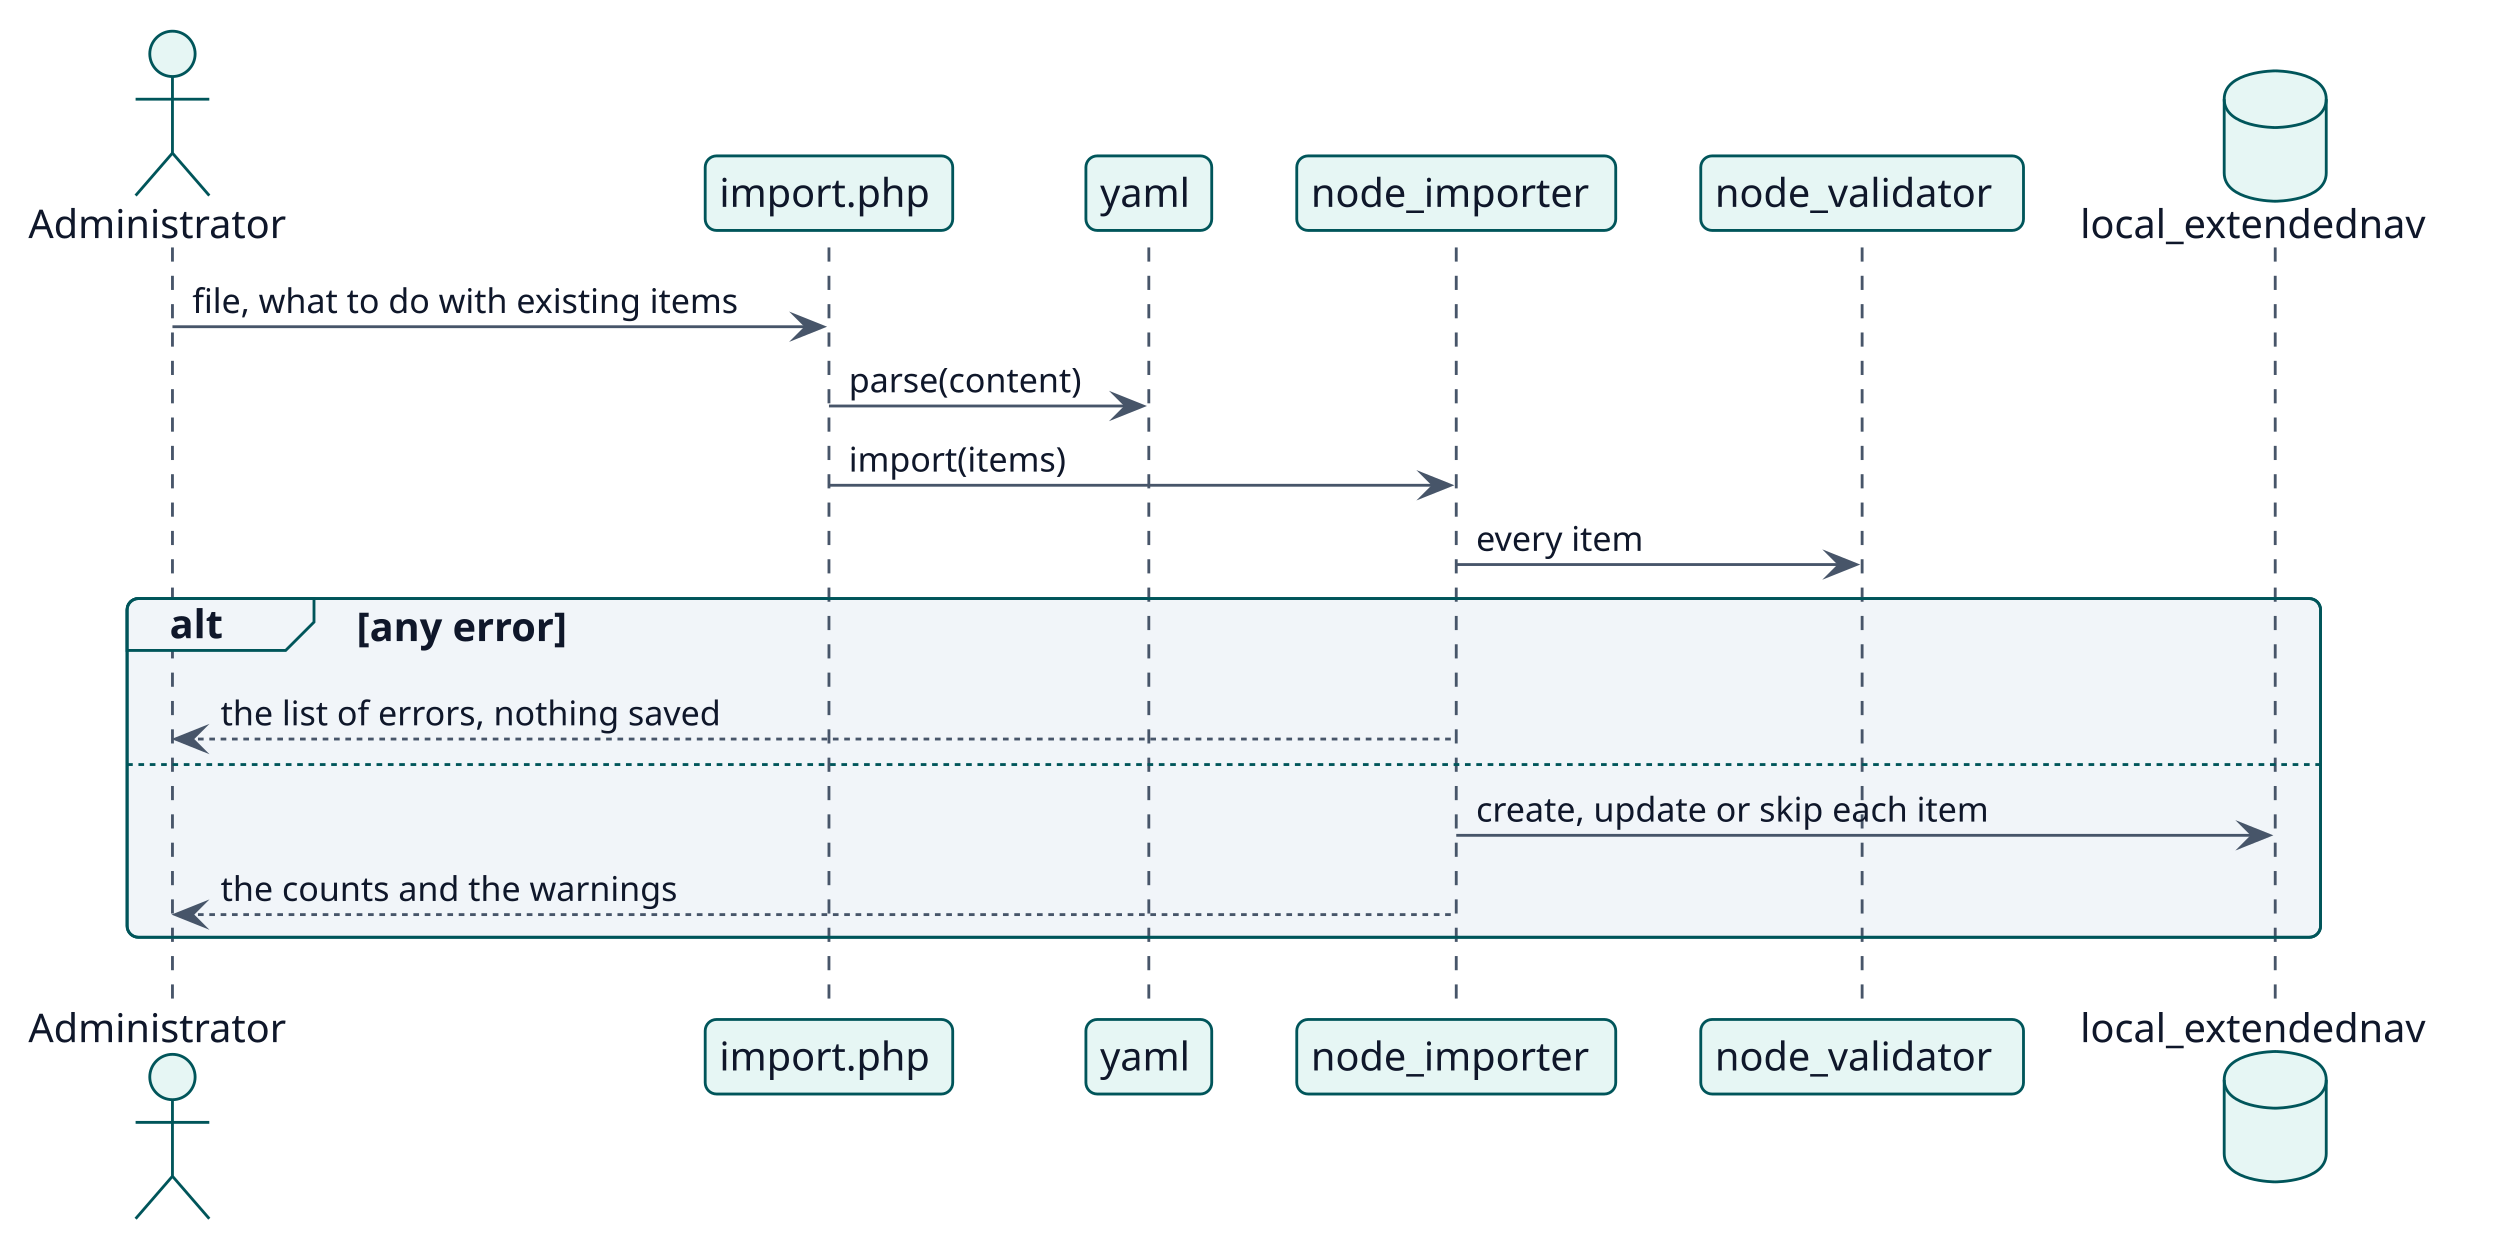
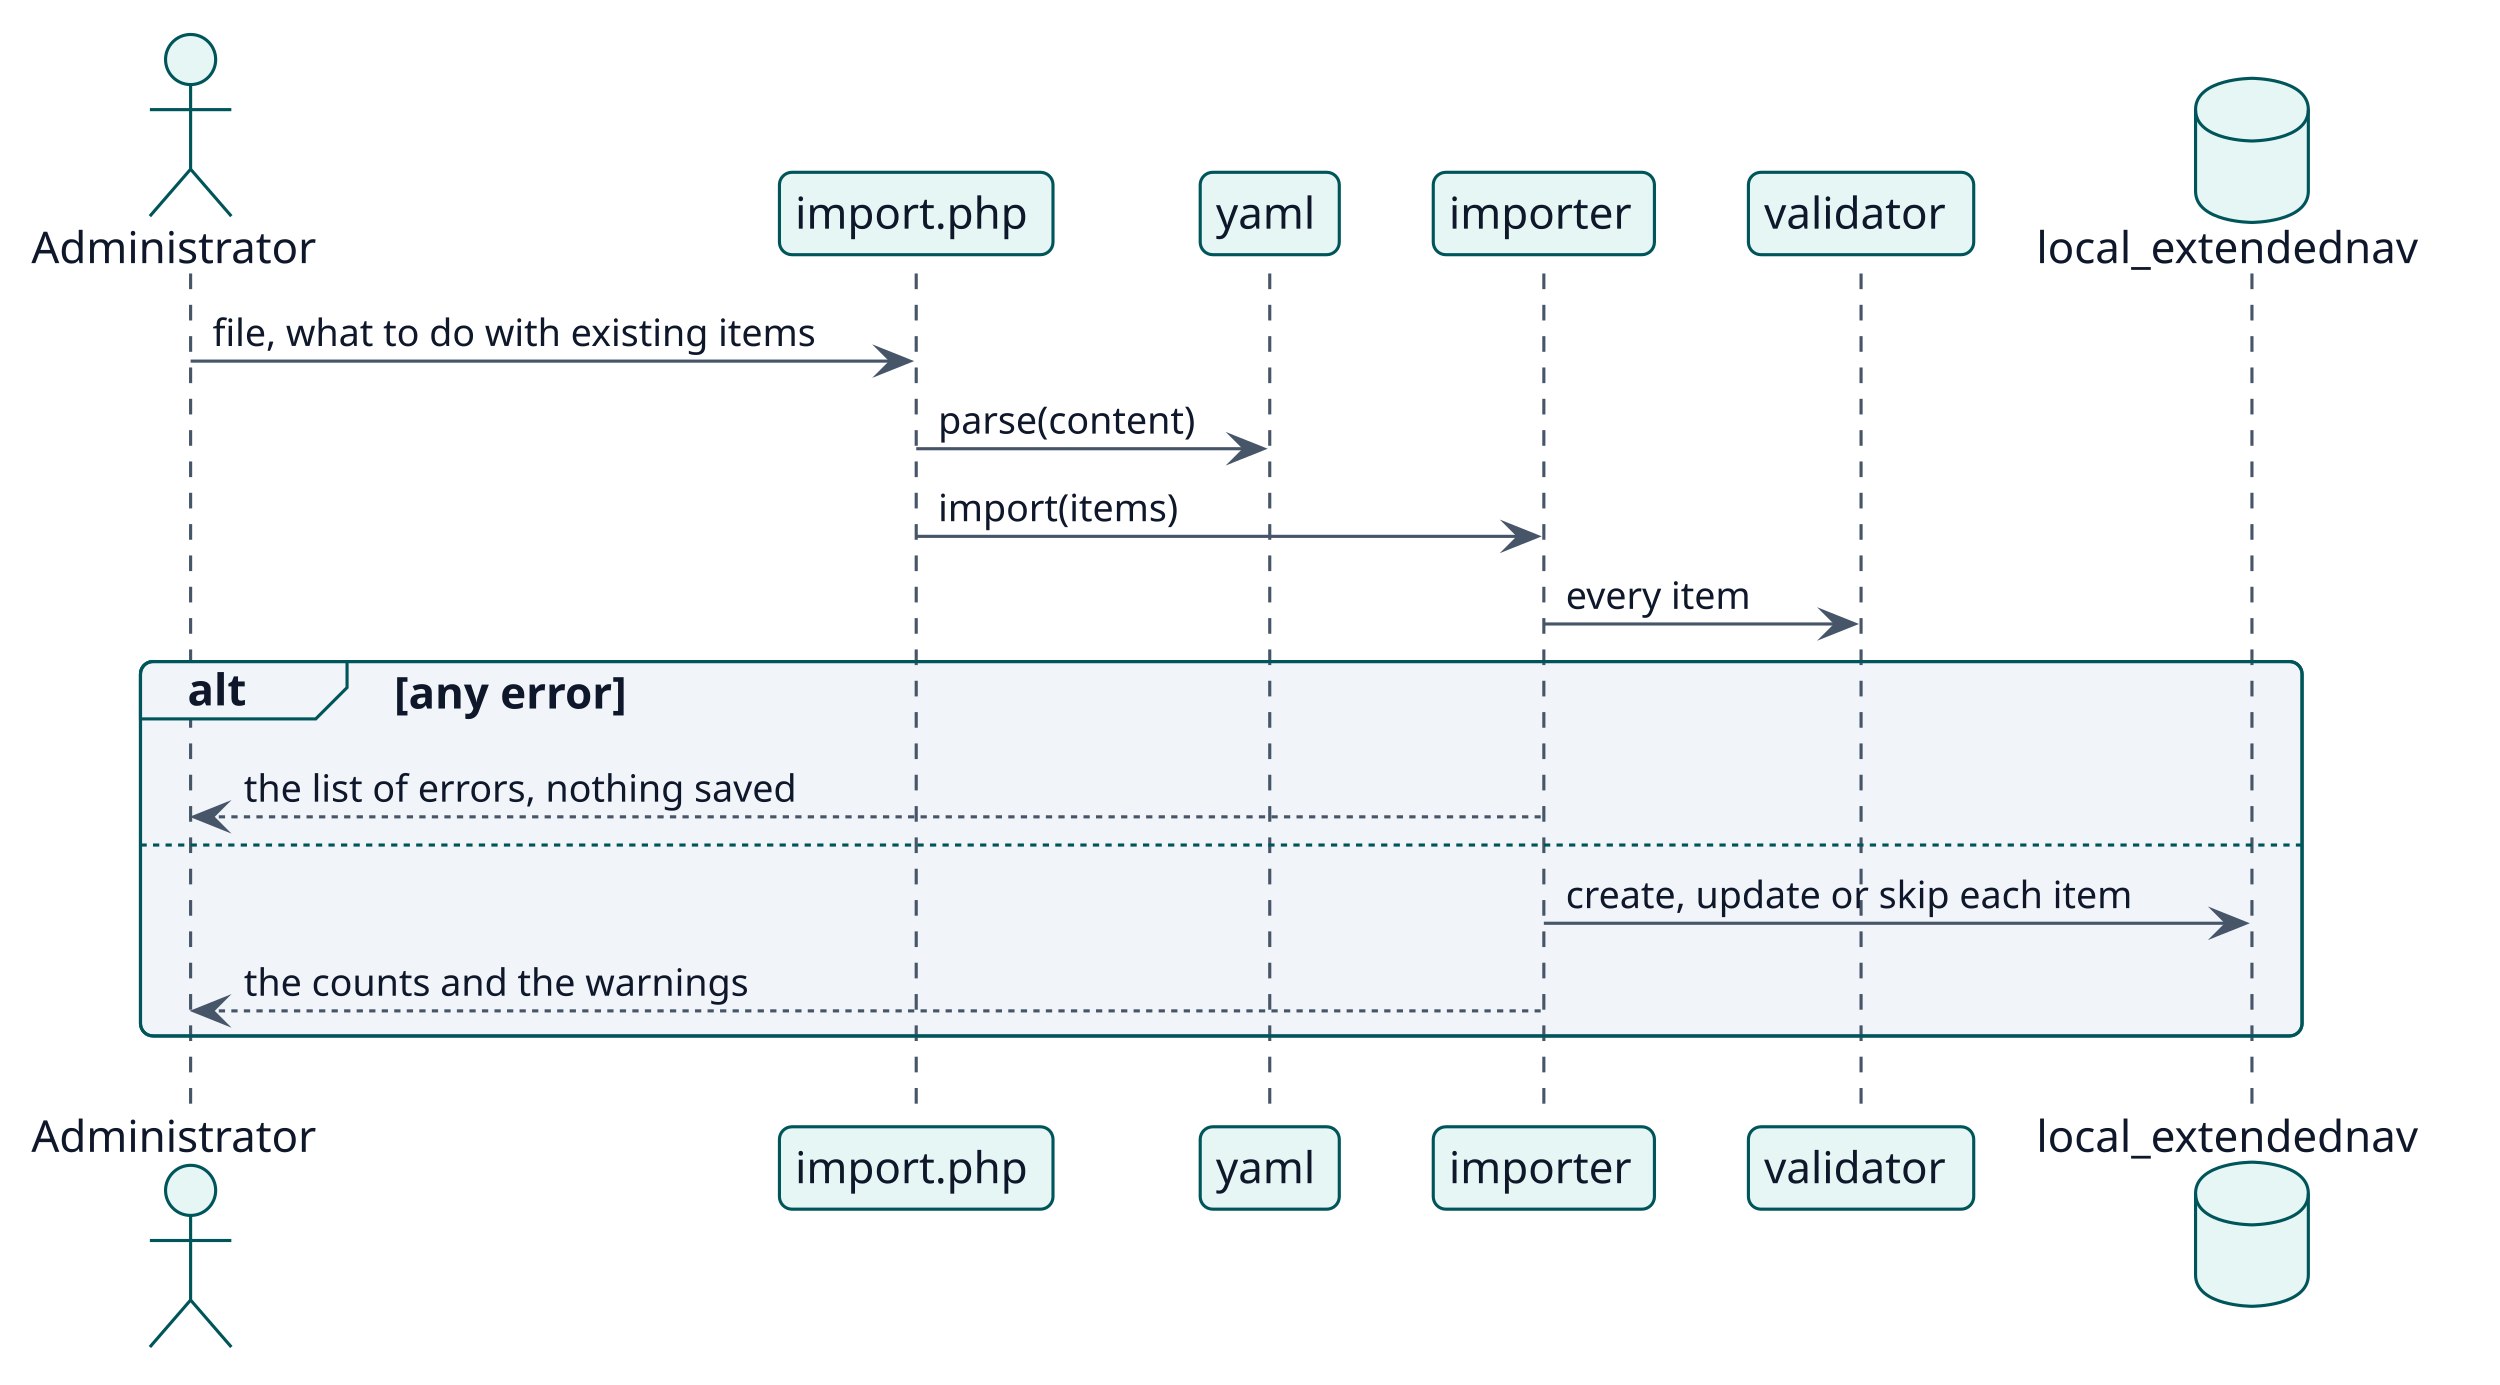
- <svg xmlns="http://www.w3.org/2000/svg" version="1.1" data-diagram-type="SEQUENCE" style="width:882px;height:442px;background:#FFFFFF;" width="882px" height="442px" viewBox="0 0 882 442" zoomAndPan="magnify" preserveAspectRatio="none" contentStyleType="text/css">
+ <svg xmlns="http://www.w3.org/2000/svg" version="1.1" data-diagram-type="SEQUENCE" style="width:798px;height:442px;background:#FFFFFF;" width="798px" height="442px" viewBox="0 0 798 442" zoomAndPan="magnify" preserveAspectRatio="none" contentStyleType="text/css">
  <defs />
  <g font-family="sans-serif" lengthAdjust="spacing">
-     <rect x="44.841" y="211.172" width="773.857" height="119.5" fill="#F1F5F9" style="stroke:#F1F5F9;stroke-width:1;" rx="4" ry="4" />
-     <rect x="44.841" y="211.172" width="773.857" height="119.5" fill="none" style="stroke:#00555A;stroke-width:1;" rx="4" ry="4" />
+     <rect x="44.841" y="211.172" width="689.98" height="119.5" fill="#F1F5F9" style="stroke:#F1F5F9;stroke-width:1;" rx="4" ry="4" />
+     <rect x="44.841" y="211.172" width="689.98" height="119.5" fill="none" style="stroke:#00555A;stroke-width:1;" rx="4" ry="4" />
    <g class="participant-lifeline" data-qualified-name="actor" data-entity-uid="part1" id="part1-lifeline" data-source-line="108">
      <g>
        <rect x="57.341" y="87.297" width="8" height="267.375" fill="#000" fill-opacity="0" />
        <line x1="60.841" y1="87.297" x2="60.841" y2="354.672" style="stroke:#475569;stroke-width:1;stroke-dasharray:5,5;" />
      </g>
    </g>
    <g class="participant-lifeline" data-qualified-name="page" data-entity-uid="part2" id="part2-lifeline" data-source-line="109">
      <g>
        <rect x="288.957" y="87.297" width="8" height="267.375" fill="#000" fill-opacity="0" />
        <line x1="292.457" y1="87.297" x2="292.457" y2="354.672" style="stroke:#475569;stroke-width:1;stroke-dasharray:5,5;" />
      </g>
    </g>
    <g class="participant-lifeline" data-qualified-name="yaml" data-entity-uid="part3" id="part3-lifeline" data-source-line="110">
      <g>
        <rect x="401.802" y="87.297" width="8" height="267.375" fill="#000" fill-opacity="0" />
        <line x1="405.302" y1="87.297" x2="405.302" y2="354.672" style="stroke:#475569;stroke-width:1;stroke-dasharray:5,5;" />
      </g>
    </g>
    <g class="participant-lifeline" data-qualified-name="importer" data-entity-uid="part4" id="part4-lifeline" data-source-line="111">
      <g>
-         <rect x="510.264" y="87.297" width="8" height="267.375" fill="#000" fill-opacity="0" />
-         <line x1="513.764" y1="87.297" x2="513.764" y2="354.672" style="stroke:#475569;stroke-width:1;stroke-dasharray:5,5;" />
+         <rect x="489.295" y="87.297" width="8" height="267.375" fill="#000" fill-opacity="0" />
+         <line x1="492.795" y1="87.297" x2="492.795" y2="354.672" style="stroke:#475569;stroke-width:1;stroke-dasharray:5,5;" />
      </g>
    </g>
    <g class="participant-lifeline" data-qualified-name="validator" data-entity-uid="part5" id="part5-lifeline" data-source-line="112">
      <g>
-         <rect x="653.459" y="87.297" width="8" height="267.375" fill="#000" fill-opacity="0" />
-         <line x1="656.959" y1="87.297" x2="656.959" y2="354.672" style="stroke:#475569;stroke-width:1;stroke-dasharray:5,5;" />
+         <rect x="590.552" y="87.297" width="8" height="267.375" fill="#000" fill-opacity="0" />
+         <line x1="594.052" y1="87.297" x2="594.052" y2="354.672" style="stroke:#475569;stroke-width:1;stroke-dasharray:5,5;" />
      </g>
    </g>
    <g class="participant-lifeline" data-qualified-name="table" data-entity-uid="part6" id="part6-lifeline" data-source-line="113">
      <g>
-         <rect x="799.198" y="87.297" width="8" height="267.375" fill="#000" fill-opacity="0" />
-         <line x1="802.698" y1="87.297" x2="802.698" y2="354.672" style="stroke:#475569;stroke-width:1;stroke-dasharray:5,5;" />
+         <rect x="715.321" y="87.297" width="8" height="267.375" fill="#000" fill-opacity="0" />
+         <line x1="718.821" y1="87.297" x2="718.821" y2="354.672" style="stroke:#475569;stroke-width:1;stroke-dasharray:5,5;" />
      </g>
    </g>
    <g class="participant participant-head" data-qualified-name="actor" data-entity-uid="part1" id="part1-head" data-source-line="108">
      <text x="10" y="83.995" fill="#0F172A" font-size="14" textLength="95.683" font-family="IBM Plex Sans">Administrator</text>
      <ellipse cx="60.841" cy="19" rx="8" ry="8" fill="#E6F6F4" style="stroke:#00555A;stroke-width:1;" />
      <path d="M60.841,27 L60.841,54 M47.841,35 L73.841,35 M60.841,54 L47.841,69 M60.841,54 L73.841,69" style="stroke:#00555A;stroke-width:1;" fill="none" />
    </g>
    <g class="participant participant-head" data-qualified-name="page" data-entity-uid="part2" id="part2-head" data-source-line="109">
      <rect x="248.796" y="55" width="87.321" height="26.297" fill="#E6F6F4" style="stroke:#00555A;stroke-width:1;" rx="4" ry="4" />
      <text x="253.796" y="72.995" fill="#0F172A" font-size="14" textLength="77.321" font-family="IBM Plex Sans">import.php</text>
    </g>
    <g class="participant participant-head" data-qualified-name="yaml" data-entity-uid="part3" id="part3-head" data-source-line="110">
      <rect x="383.106" y="55" width="44.392" height="26.297" fill="#E6F6F4" style="stroke:#00555A;stroke-width:1;" rx="4" ry="4" />
      <text x="388.106" y="72.995" fill="#0F172A" font-size="14" textLength="34.392" font-family="IBM Plex Sans">yaml</text>
    </g>
    <g class="participant participant-head" data-qualified-name="importer" data-entity-uid="part4" id="part4-head" data-source-line="111">
-       <rect x="457.498" y="55" width="112.532" height="26.297" fill="#E6F6F4" style="stroke:#00555A;stroke-width:1;" rx="4" ry="4" />
-       <text x="462.498" y="72.995" fill="#0F172A" font-size="14" textLength="102.532" font-family="IBM Plex Sans">node_importer</text>
+       <rect x="457.498" y="55" width="70.594" height="26.297" fill="#E6F6F4" style="stroke:#00555A;stroke-width:1;" rx="4" ry="4" />
+       <text x="462.498" y="72.995" fill="#0F172A" font-size="14" textLength="60.594" font-family="IBM Plex Sans">importer</text>
    </g>
    <g class="participant participant-head" data-qualified-name="validator" data-entity-uid="part5" id="part5-head" data-source-line="112">
-       <rect x="600.03" y="55" width="113.858" height="26.297" fill="#E6F6F4" style="stroke:#00555A;stroke-width:1;" rx="4" ry="4" />
-       <text x="605.03" y="72.995" fill="#0F172A" font-size="14" textLength="103.858" font-family="IBM Plex Sans">node_validator</text>
+       <rect x="558.092" y="55" width="71.92" height="26.297" fill="#E6F6F4" style="stroke:#00555A;stroke-width:1;" rx="4" ry="4" />
+       <text x="563.092" y="72.995" fill="#0F172A" font-size="14" textLength="61.92" font-family="IBM Plex Sans">validator</text>
    </g>
    <g class="participant participant-head" data-qualified-name="table" data-entity-uid="part6" id="part6-head" data-source-line="113">
-       <text x="733.889" y="83.995" fill="#0F172A" font-size="14" textLength="131.619" font-family="IBM Plex Sans">local_extendednav</text>
-       <path d="M784.698,35 C784.698,25 802.698,25 802.698,25 C802.698,25 820.698,25 820.698,35 L820.698,61 C820.698,71 802.698,71 802.698,71 C802.698,71 784.698,71 784.698,61 L784.698,35" style="stroke:#00555A;stroke-width:1;" fill="#E6F6F4" />
-       <path d="M784.698,35 C784.698,45 802.698,45 802.698,45 C802.698,45 820.698,45 820.698,35" style="stroke:#00555A;stroke-width:1;" fill="none" />
+       <text x="650.012" y="83.995" fill="#0F172A" font-size="14" textLength="131.619" font-family="IBM Plex Sans">local_extendednav</text>
+       <path d="M700.821,35 C700.821,25 718.821,25 718.821,25 C718.821,25 736.821,25 736.821,35 L736.821,61 C736.821,71 718.821,71 718.821,71 C718.821,71 700.821,71 700.821,61 L700.821,35" style="stroke:#00555A;stroke-width:1;" fill="#E6F6F4" />
+       <path d="M700.821,35 C700.821,45 718.821,45 718.821,45 C718.821,45 736.821,45 736.821,35" style="stroke:#00555A;stroke-width:1;" fill="none" />
    </g>
    <g class="participant participant-tail" data-qualified-name="actor" data-entity-uid="part1" id="part1-tail" data-source-line="108">
      <text x="10" y="367.667" fill="#0F172A" font-size="14" textLength="95.683" font-family="IBM Plex Sans">Administrator</text>
      <ellipse cx="60.841" cy="379.969" rx="8" ry="8" fill="#E6F6F4" style="stroke:#00555A;stroke-width:1;" />
      <path d="M60.841,387.969 L60.841,414.969 M47.841,395.969 L73.841,395.969 M60.841,414.969 L47.841,429.969 M60.841,414.969 L73.841,429.969" style="stroke:#00555A;stroke-width:1;" fill="none" />
    </g>
    <g class="participant participant-tail" data-qualified-name="page" data-entity-uid="part2" id="part2-tail" data-source-line="109">
      <rect x="248.796" y="359.672" width="87.321" height="26.297" fill="#E6F6F4" style="stroke:#00555A;stroke-width:1;" rx="4" ry="4" />
      <text x="253.796" y="377.667" fill="#0F172A" font-size="14" textLength="77.321" font-family="IBM Plex Sans">import.php</text>
    </g>
    <g class="participant participant-tail" data-qualified-name="yaml" data-entity-uid="part3" id="part3-tail" data-source-line="110">
      <rect x="383.106" y="359.672" width="44.392" height="26.297" fill="#E6F6F4" style="stroke:#00555A;stroke-width:1;" rx="4" ry="4" />
      <text x="388.106" y="377.667" fill="#0F172A" font-size="14" textLength="34.392" font-family="IBM Plex Sans">yaml</text>
    </g>
    <g class="participant participant-tail" data-qualified-name="importer" data-entity-uid="part4" id="part4-tail" data-source-line="111">
-       <rect x="457.498" y="359.672" width="112.532" height="26.297" fill="#E6F6F4" style="stroke:#00555A;stroke-width:1;" rx="4" ry="4" />
-       <text x="462.498" y="377.667" fill="#0F172A" font-size="14" textLength="102.532" font-family="IBM Plex Sans">node_importer</text>
+       <rect x="457.498" y="359.672" width="70.594" height="26.297" fill="#E6F6F4" style="stroke:#00555A;stroke-width:1;" rx="4" ry="4" />
+       <text x="462.498" y="377.667" fill="#0F172A" font-size="14" textLength="60.594" font-family="IBM Plex Sans">importer</text>
    </g>
    <g class="participant participant-tail" data-qualified-name="validator" data-entity-uid="part5" id="part5-tail" data-source-line="112">
-       <rect x="600.03" y="359.672" width="113.858" height="26.297" fill="#E6F6F4" style="stroke:#00555A;stroke-width:1;" rx="4" ry="4" />
-       <text x="605.03" y="377.667" fill="#0F172A" font-size="14" textLength="103.858" font-family="IBM Plex Sans">node_validator</text>
+       <rect x="558.092" y="359.672" width="71.92" height="26.297" fill="#E6F6F4" style="stroke:#00555A;stroke-width:1;" rx="4" ry="4" />
+       <text x="563.092" y="377.667" fill="#0F172A" font-size="14" textLength="61.92" font-family="IBM Plex Sans">validator</text>
    </g>
    <g class="participant participant-tail" data-qualified-name="table" data-entity-uid="part6" id="part6-tail" data-source-line="113">
-       <text x="733.889" y="367.667" fill="#0F172A" font-size="14" textLength="131.619" font-family="IBM Plex Sans">local_extendednav</text>
-       <path d="M784.698,380.969 C784.698,370.969 802.698,370.969 802.698,370.969 C802.698,370.969 820.698,370.969 820.698,380.969 L820.698,406.969 C820.698,416.969 802.698,416.969 802.698,416.969 C802.698,416.969 784.698,416.969 784.698,406.969 L784.698,380.969" style="stroke:#00555A;stroke-width:1;" fill="#E6F6F4" />
-       <path d="M784.698,380.969 C784.698,390.969 802.698,390.969 802.698,390.969 C802.698,390.969 820.698,390.969 820.698,380.969" style="stroke:#00555A;stroke-width:1;" fill="none" />
+       <text x="650.012" y="367.667" fill="#0F172A" font-size="14" textLength="131.619" font-family="IBM Plex Sans">local_extendednav</text>
+       <path d="M700.821,380.969 C700.821,370.969 718.821,370.969 718.821,370.969 C718.821,370.969 736.821,370.969 736.821,380.969 L736.821,406.969 C736.821,416.969 718.821,416.969 718.821,416.969 C718.821,416.969 700.821,416.969 700.821,406.969 L700.821,380.969" style="stroke:#00555A;stroke-width:1;" fill="#E6F6F4" />
+       <path d="M700.821,380.969 C700.821,390.969 718.821,390.969 718.821,390.969 C718.821,390.969 736.821,390.969 736.821,380.969" style="stroke:#00555A;stroke-width:1;" fill="none" />
    </g>
    <g class="message" data-entity-1="part1" data-entity-2="part2" id="msg1" data-source-line="115">
      <polygon points="280.457,111.266,290.457,115.266,280.457,119.266,284.457,115.266" fill="#475569" style="stroke:#475569;stroke-width:1;stroke-linejoin:miter;stroke-miterlimit:10;" />
      <line x1="60.841" y1="115.266" x2="286.457" y2="115.266" style="stroke:#475569;stroke-width:1;" />
      <text x="67.841" y="110.436" fill="#0F172A" font-size="12" textLength="207.615" font-family="IBM Plex Sans">file, what to do with existing items</text>
    </g>
    <g class="message" data-entity-1="part2" data-entity-2="part3" id="msg2" data-source-line="116">
      <polygon points="393.302,139.234,403.302,143.234,393.302,147.234,397.302,143.234" fill="#475569" style="stroke:#475569;stroke-width:1;stroke-linejoin:miter;stroke-miterlimit:10;" />
      <line x1="292.457" y1="143.234" x2="399.302" y2="143.234" style="stroke:#475569;stroke-width:1;" />
      <text x="299.457" y="138.404" fill="#0F172A" font-size="12" textLength="88.846" font-family="IBM Plex Sans">parse(content)</text>
    </g>
    <g class="message" data-entity-1="part2" data-entity-2="part4" id="msg3" data-source-line="117">
-       <polygon points="501.764,167.203,511.764,171.203,501.764,175.203,505.764,171.203" fill="#475569" style="stroke:#475569;stroke-width:1;stroke-linejoin:miter;stroke-miterlimit:10;" />
-       <line x1="292.457" y1="171.203" x2="507.764" y2="171.203" style="stroke:#475569;stroke-width:1;" />
+       <polygon points="480.795,167.203,490.795,171.203,480.795,175.203,484.795,171.203" fill="#475569" style="stroke:#475569;stroke-width:1;stroke-linejoin:miter;stroke-miterlimit:10;" />
+       <line x1="292.457" y1="171.203" x2="486.795" y2="171.203" style="stroke:#475569;stroke-width:1;" />
      <text x="299.457" y="166.373" fill="#0F172A" font-size="12" textLength="82.348" font-family="IBM Plex Sans">import(items)</text>
    </g>
    <g class="message" data-entity-1="part4" data-entity-2="part5" id="msg4" data-source-line="118">
-       <polygon points="644.959,195.172,654.959,199.172,644.959,203.172,648.959,199.172" fill="#475569" style="stroke:#475569;stroke-width:1;stroke-linejoin:miter;stroke-miterlimit:10;" />
-       <line x1="513.764" y1="199.172" x2="650.959" y2="199.172" style="stroke:#475569;stroke-width:1;" />
-       <text x="520.764" y="194.342" fill="#0F172A" font-size="12" textLength="64.828" font-family="IBM Plex Sans">every item</text>
+       <polygon points="582.052,195.172,592.052,199.172,582.052,203.172,586.052,199.172" fill="#475569" style="stroke:#475569;stroke-width:1;stroke-linejoin:miter;stroke-miterlimit:10;" />
+       <line x1="492.795" y1="199.172" x2="588.052" y2="199.172" style="stroke:#475569;stroke-width:1;" />
+       <text x="499.795" y="194.342" fill="#0F172A" font-size="12" textLength="64.828" font-family="IBM Plex Sans">every item</text>
    </g>
    <path d="M48.841,211.172 L110.78,211.172 L110.78,219.469 L100.78,229.469 L44.841,229.469 L44.841,215.172 A4,4 0 0 1 48.841,211.172" style="stroke:#00555A;stroke-width:1;" fill="#F1F5F9" />
-     <rect x="44.841" y="211.172" width="773.857" height="119.5" fill="none" style="stroke:#00555A;stroke-width:1;" rx="4" ry="4" />
+     <rect x="44.841" y="211.172" width="689.98" height="119.5" fill="none" style="stroke:#00555A;stroke-width:1;" rx="4" ry="4" />
    <text x="59.841" y="225.167" fill="#0F172A" font-size="14" textLength="20.938" font-weight="700" font-family="IBM Plex Sans">alt</text>
    <text x="125.78" y="226.167" fill="#0F172A" font-size="14" textLength="86.037" font-weight="700" font-family="IBM Plex Sans">[any error]</text>
    <g class="message" data-entity-1="part4" data-entity-2="part1" id="msg5" data-source-line="120">
      <polygon points="71.841,256.734,61.841,260.734,71.841,264.734,67.841,260.734" fill="#475569" style="stroke:#475569;stroke-width:1;stroke-linejoin:miter;stroke-miterlimit:10;" />
-       <line x1="65.841" y1="260.734" x2="512.764" y2="260.734" style="stroke:#475569;stroke-width:1;stroke-dasharray:2,2;" />
+       <line x1="65.841" y1="260.734" x2="491.795" y2="260.734" style="stroke:#475569;stroke-width:1;stroke-dasharray:2,2;" />
      <text x="77.841" y="255.904" fill="#0F172A" font-size="12" textLength="189.07" font-family="IBM Plex Sans">the list of errors, nothing saved</text>
    </g>
-     <line x1="44.841" y1="269.734" x2="818.698" y2="269.734" style="stroke:#00555A;stroke-width:1;stroke-dasharray:2,2;" />
+     <line x1="44.841" y1="269.734" x2="734.821" y2="269.734" style="stroke:#00555A;stroke-width:1;stroke-dasharray:2,2;" />
    <g class="message" data-entity-1="part4" data-entity-2="part6" id="msg6" data-source-line="122">
-       <polygon points="790.698,290.703,800.698,294.703,790.698,298.703,794.698,294.703" fill="#475569" style="stroke:#475569;stroke-width:1;stroke-linejoin:miter;stroke-miterlimit:10;" />
-       <line x1="513.764" y1="294.703" x2="796.698" y2="294.703" style="stroke:#475569;stroke-width:1;" />
-       <text x="520.764" y="289.873" fill="#0F172A" font-size="12" textLength="196.002" font-family="IBM Plex Sans">create, update or skip each item</text>
+       <polygon points="706.821,290.703,716.821,294.703,706.821,298.703,710.821,294.703" fill="#475569" style="stroke:#475569;stroke-width:1;stroke-linejoin:miter;stroke-miterlimit:10;" />
+       <line x1="492.795" y1="294.703" x2="712.821" y2="294.703" style="stroke:#475569;stroke-width:1;" />
+       <text x="499.795" y="289.873" fill="#0F172A" font-size="12" textLength="196.002" font-family="IBM Plex Sans">create, update or skip each item</text>
    </g>
    <g class="message" data-entity-1="part4" data-entity-2="part1" id="msg7" data-source-line="123">
      <polygon points="71.841,318.672,61.841,322.672,71.841,326.672,67.841,322.672" fill="#475569" style="stroke:#475569;stroke-width:1;stroke-linejoin:miter;stroke-miterlimit:10;" />
-       <line x1="65.841" y1="322.672" x2="512.764" y2="322.672" style="stroke:#475569;stroke-width:1;stroke-dasharray:2,2;" />
+       <line x1="65.841" y1="322.672" x2="491.795" y2="322.672" style="stroke:#475569;stroke-width:1;stroke-dasharray:2,2;" />
      <text x="77.841" y="317.842" fill="#0F172A" font-size="12" textLength="171.844" font-family="IBM Plex Sans">the counts and the warnings</text>
    </g>
  </g>
</svg>
